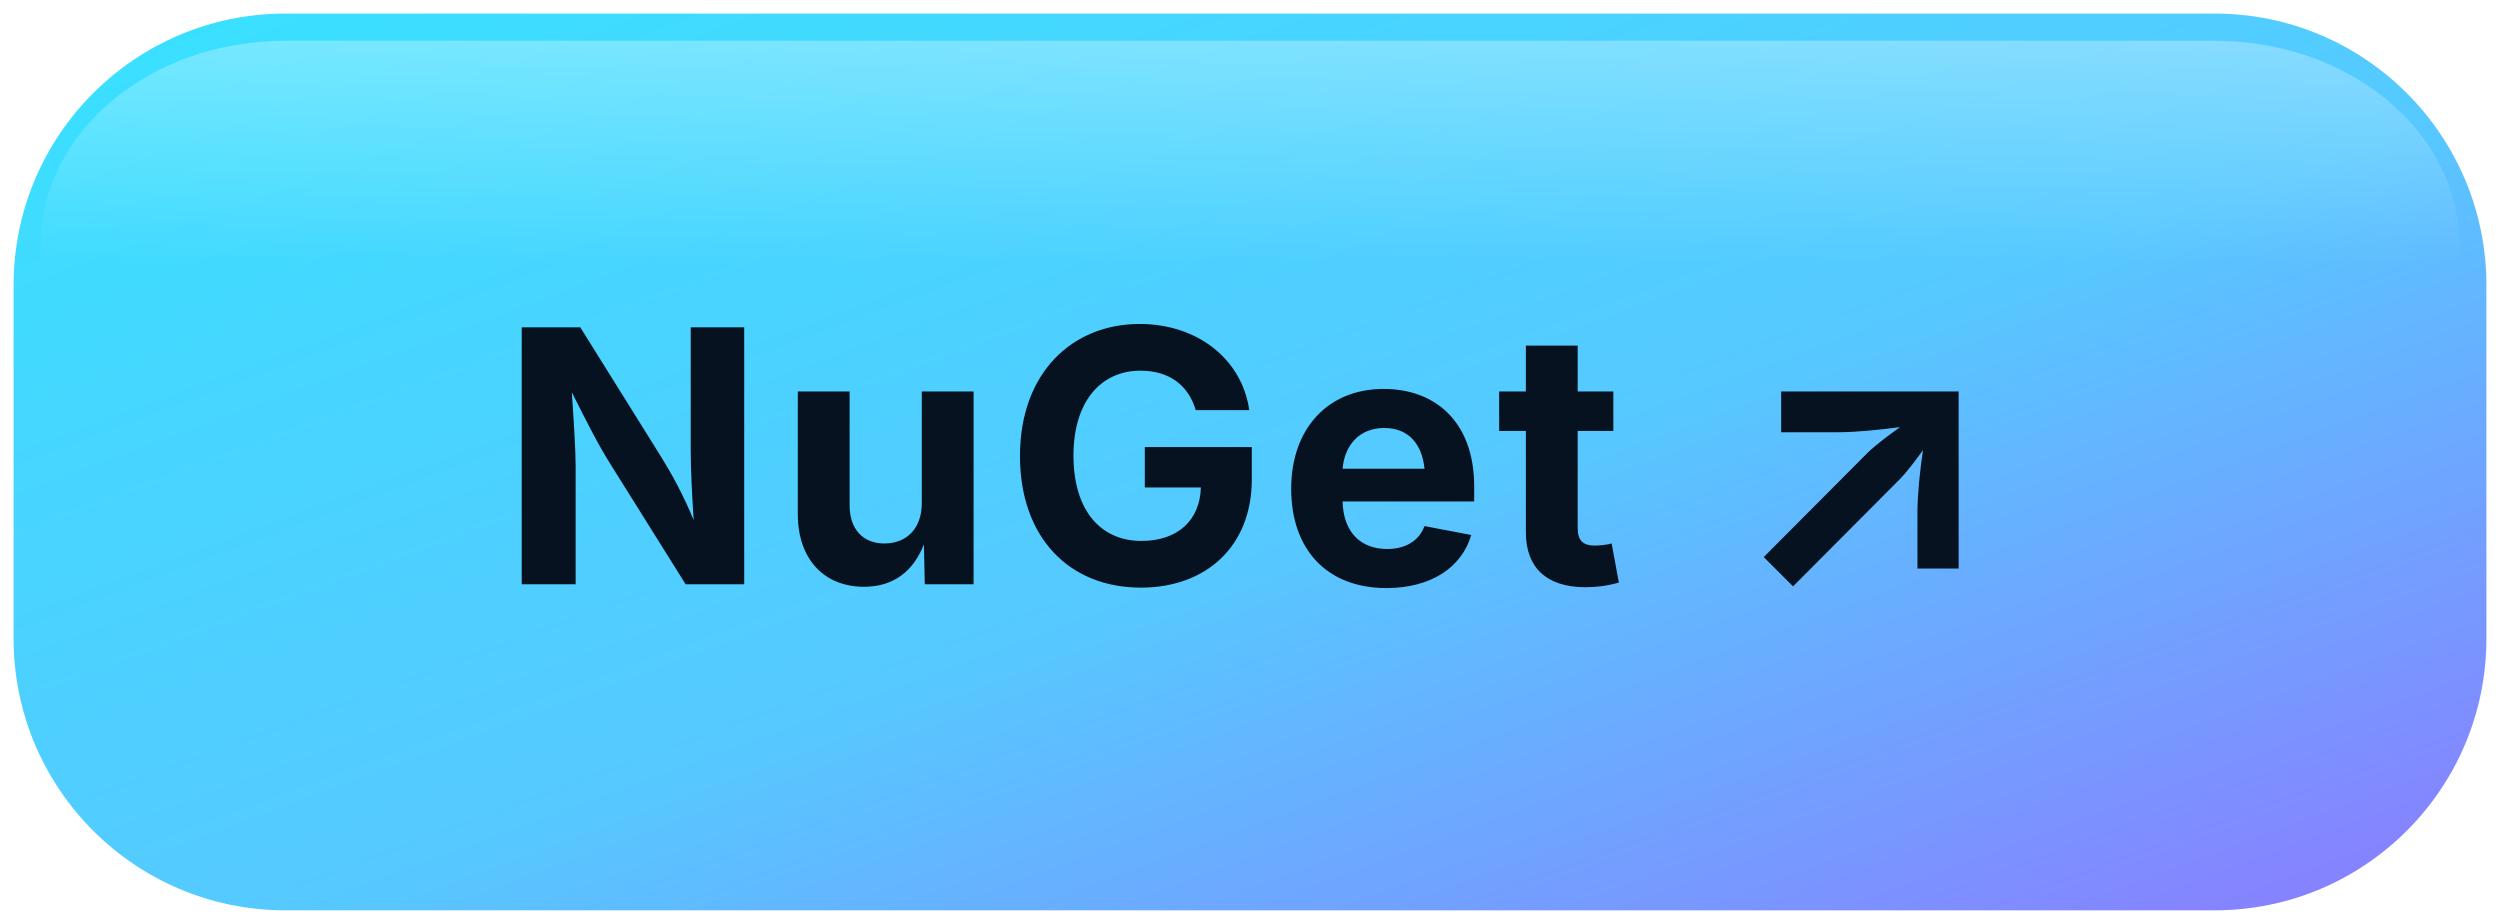
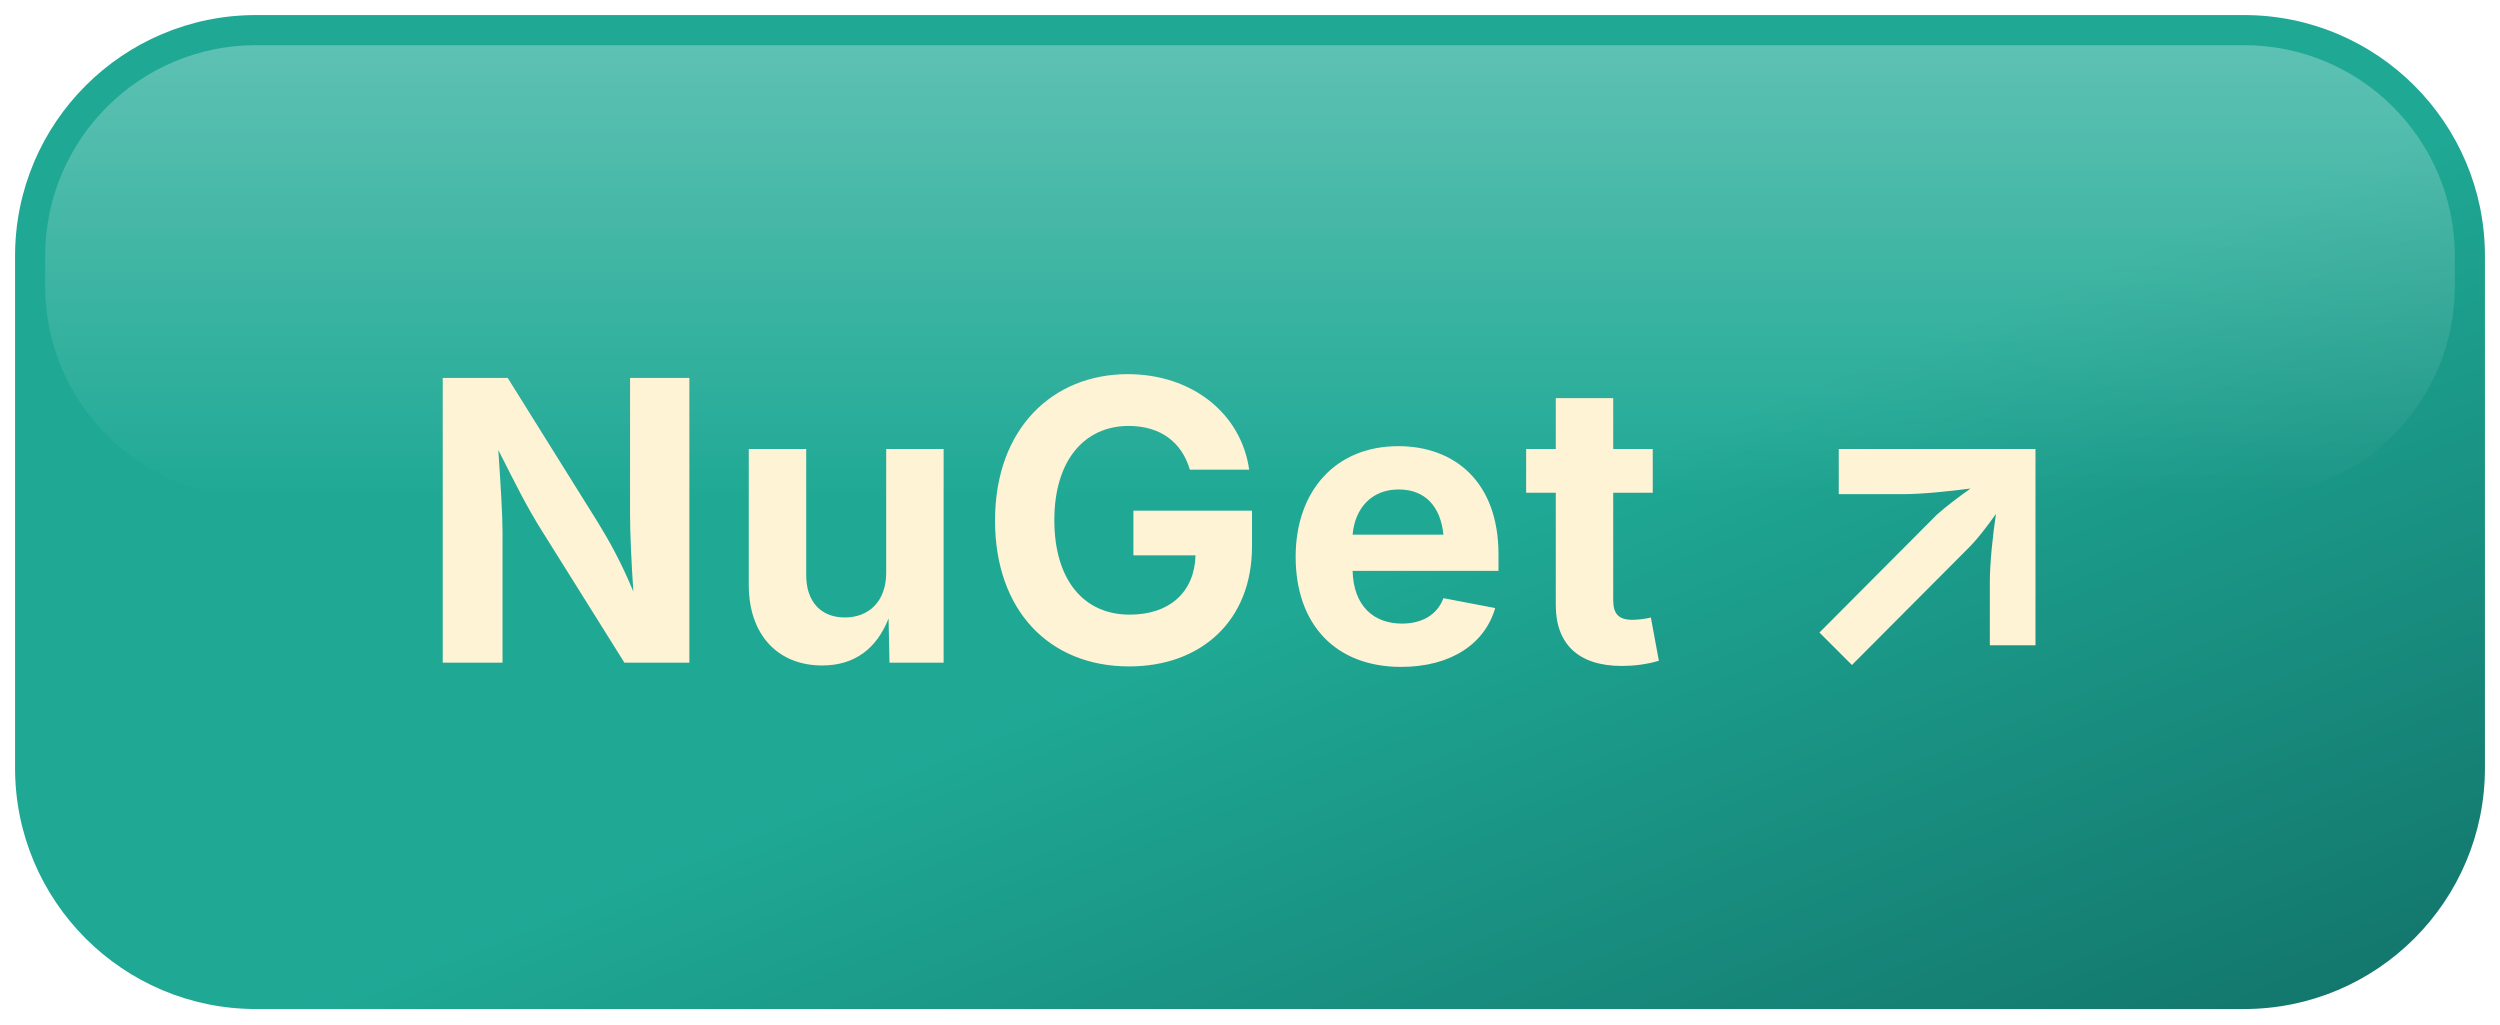
- <svg xmlns="http://www.w3.org/2000/svg" width="92" height="34" viewBox="0 0 92 34" role="img" aria-label="NuGet ↗">
+ <svg xmlns="http://www.w3.org/2000/svg" width="83" height="34" viewBox="0 0 83 34" role="img" aria-label="NuGet ↗">
  <defs>
-     <linearGradient id="g" x1="0" y1="0" x2="1" y2="1">
-       <stop offset="0" stop-color="#38e1ff" />
-       <stop offset="0.55" stop-color="#56c9ff" />
-       <stop offset="1" stop-color="#8b7bff" />
+     <linearGradient id="fill" x1="0" y1="0" x2="1" y2="1">
+       <stop offset="0" stop-color="#1FA995" />
+       <stop offset="0.55" stop-color="#1FA995" />
+       <stop offset="1" stop-color="#12736A" />
    </linearGradient>
-     <linearGradient id="s" x1="0" y1="0" x2="0" y2="1">
-       <stop offset="0" stop-color="#ffffff" stop-opacity="0.30" />
-       <stop offset="0.55" stop-color="#ffffff" stop-opacity="0" />
+     <linearGradient id="sheen" x1="0" y1="0" x2="0" y2="1">
+       <stop offset="0" stop-color="#ffffff" stop-opacity="0.28" />
+       <stop offset="1" stop-color="#ffffff" stop-opacity="0" />
    </linearGradient>
  </defs>
-   <rect x="0.5" y="0.5" width="91" height="33" rx="10" fill="url(#g)" />
-   <rect x="1.5" y="1.5" width="89" height="15" rx="9" fill="url(#s)" />
-   <text x="46" y="21.5" text-anchor="middle" font-family="Segoe UI, Inter, -apple-system, BlinkMacSystemFont, sans-serif" font-size="13" font-weight="700" fill="#06121f" letter-spacing="0.3">NuGet ↗</text>
+   <rect x="0.5" y="0.5" width="82" height="33" rx="8" fill="url(#fill)" />
+   <rect x="1.5" y="1.5" width="80" height="15" rx="7" fill="url(#sheen)" />
+   <text x="41.5" y="22" text-anchor="middle" font-family="Segoe UI, Inter, -apple-system, BlinkMacSystemFont, Helvetica, Arial, sans-serif" font-size="13" font-weight="700" letter-spacing="0.3" fill="#FFF3D6">NuGet ↗</text>
</svg>
